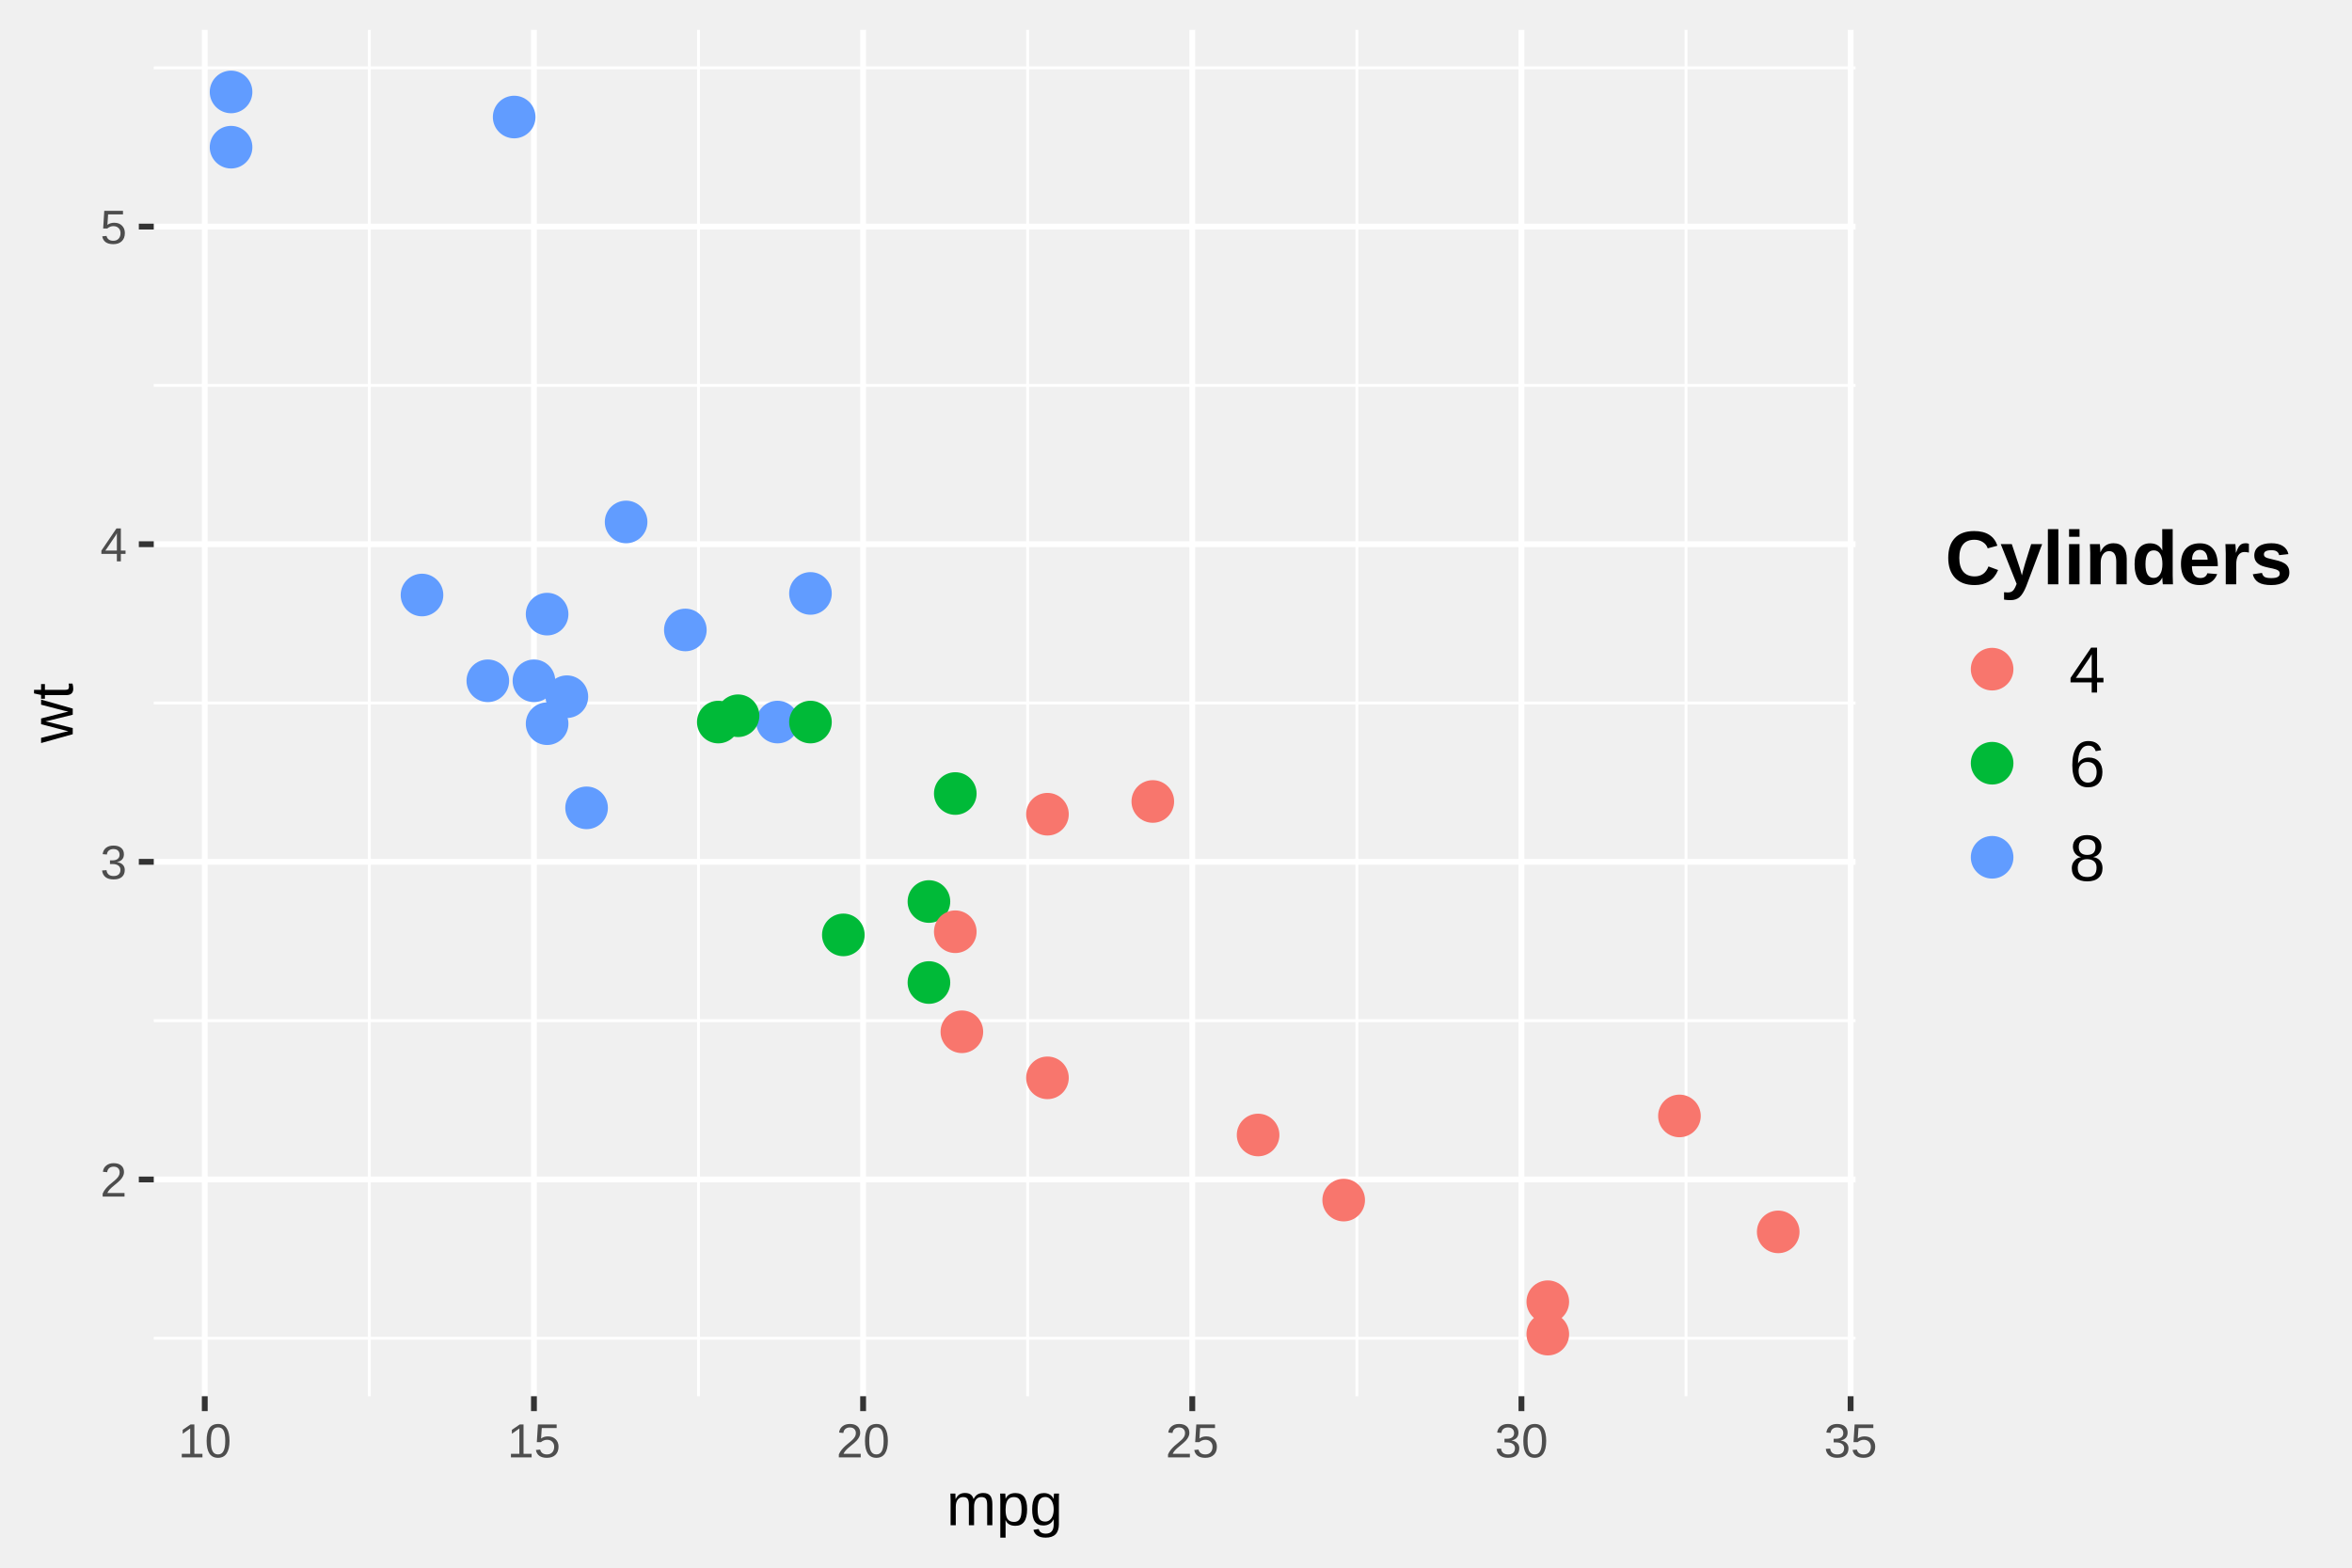
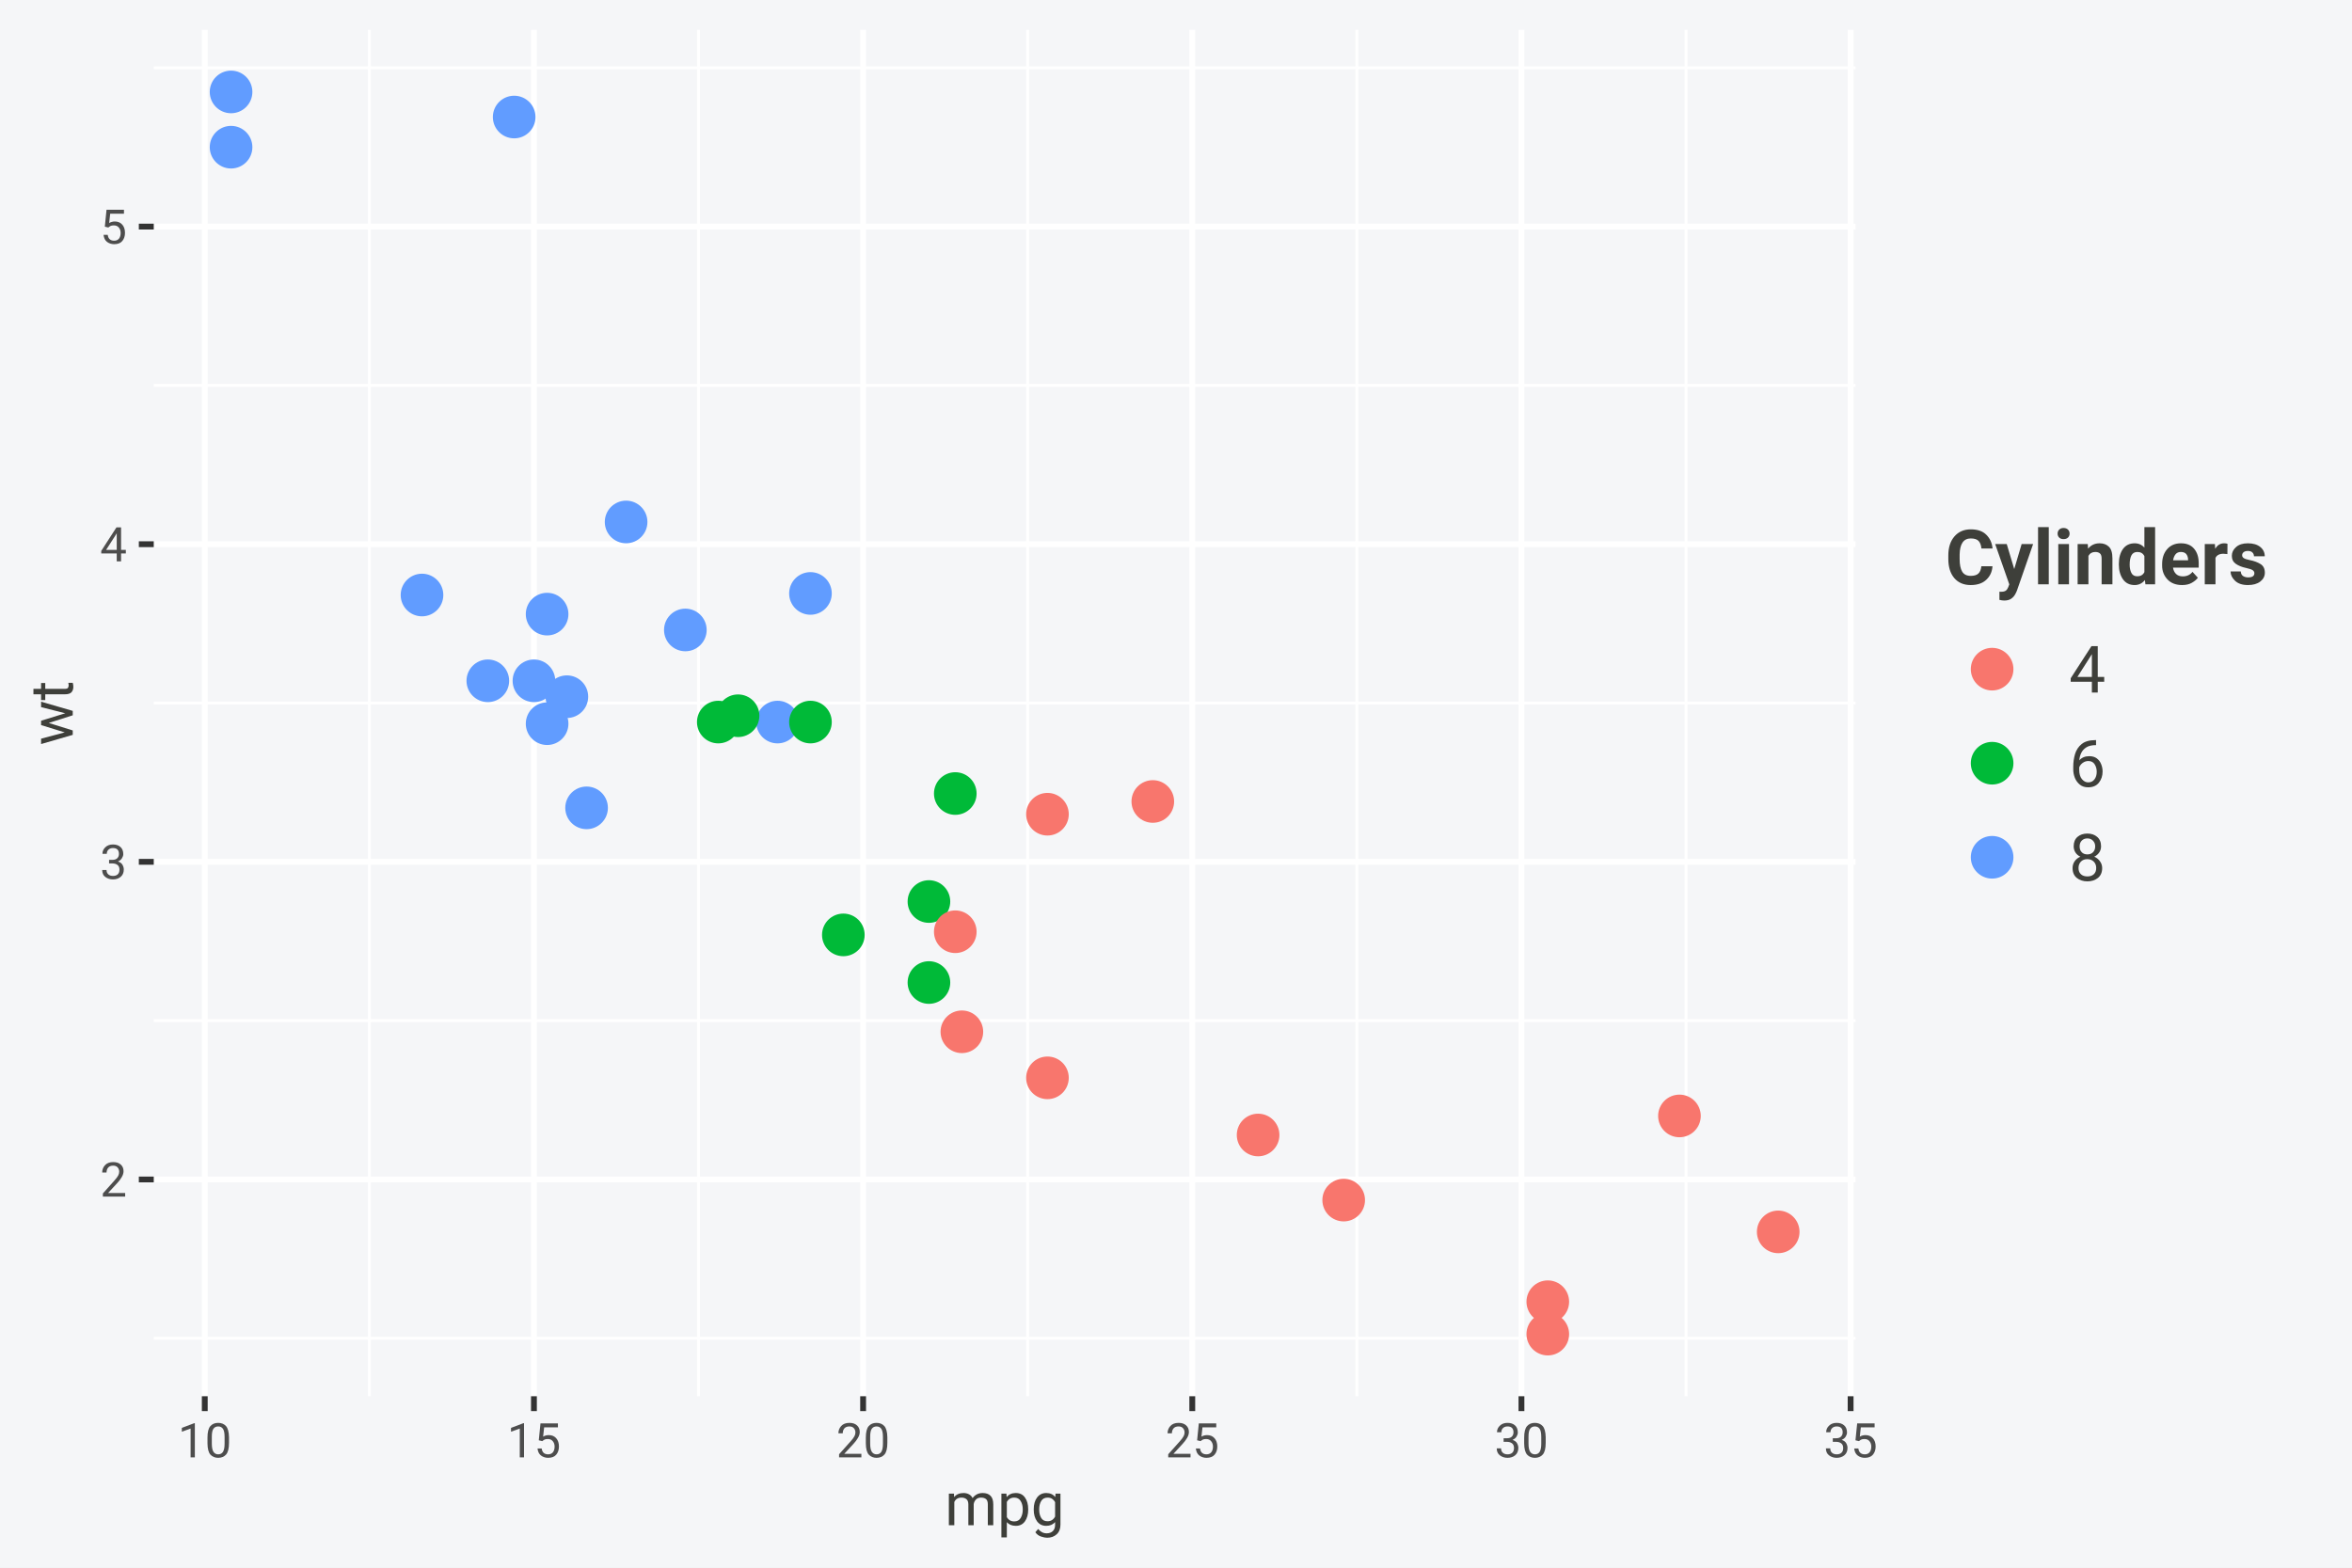
<svg xmlns="http://www.w3.org/2000/svg" width="432.00pt" height="288.00pt" viewBox="0 0 432.00 288.00">
  <g class="svglite">
    <defs>
      <style type="text/css">
-     .svglite line, .svglite polyline, .svglite polygon, .svglite path, .svglite rect, .svglite circle {
+     /* theme-aware-processed */
+     .svglite line, .svglite polyline, .svglite polygon, .svglite path, .svglite circle {
      fill: none;
-       stroke: #000000;
+       stroke: #3E3F3A;
+       stroke-linecap: round;
+       stroke-linejoin: round;
+       stroke-miterlimit: 10.00;
+     }
+     .svglite &gt; g &gt; rect {
+       fill: none;
+       stroke: #3E3F3A;
      stroke-linecap: round;
      stroke-linejoin: round;
      stroke-miterlimit: 10.00;
    }
    .svglite text {
      white-space: pre;
+       fill: #3E3F3A;
    }
    .svglite g.glyphgroup path {
      fill: inherit;
      stroke: none;
    }
  </style>
    </defs>
-     <rect width="100%" height="100%" style="stroke: none; fill: none;" />
+     <rect width="100%" height="100%" style="stroke: none; fill: #F5F6F8;" />
    <defs>
      <clipPath id="cpMC4wMHw0MzIuMDB8MC4wMHwyODguMDA=">
        <rect x="0.00" y="0.00" width="432.00" height="288.00" />
      </clipPath>
    </defs>
    <g clip-path="url(#cpMC4wMHw0MzIuMDB8MC4wMHwyODguMDA=)">
-       <rect x="0" y="0.00" width="432.00" height="288.00" style="stroke-width: 1.07; stroke: none;" />
-     </g>
+       <rect x="0" y="0.00" width="432.00" height="288.00" style="stroke-width: 1.07; stroke: none;" /> fill: #F5F6F8;' /&gt;
+ </g>
    <defs>
      <clipPath id="cpMjguMjR8MzQwLjgyfDUuNDh8MjU2LjUw">
        <rect x="28.24" y="5.48" width="312.58" height="251.02" />
      </clipPath>
    </defs>
    <g clip-path="url(#cpMjguMjR8MzQwLjgyfDUuNDh8MjU2LjUw)">
-       <rect x="28.24" y="5.48" width="312.58" height="251.02" style="stroke-width: 1.07; stroke: none;" />
-       <polyline points="28.24,245.85 340.82,245.85 " style="stroke-width: 0.53; stroke: #FFFFFF; stroke-linecap: butt;" />
+       <rect x="28.24" y="5.48" width="312.58" height="251.02" style="stroke-width: 1.07; stroke: none;" /> fill: #F5F6F8;' /&gt;
+ <polyline points="28.24,245.85 340.82,245.85 " style="stroke-width: 0.53; stroke: #FFFFFF; stroke-linecap: butt;" />
      <polyline points="28.24,187.50 340.82,187.50 " style="stroke-width: 0.53; stroke: #FFFFFF; stroke-linecap: butt;" />
      <polyline points="28.24,129.15 340.82,129.15 " style="stroke-width: 0.53; stroke: #FFFFFF; stroke-linecap: butt;" />
      <polyline points="28.24,70.80 340.82,70.80 " style="stroke-width: 0.53; stroke: #FFFFFF; stroke-linecap: butt;" />
      <polyline points="28.24,12.46 340.82,12.46 " style="stroke-width: 0.53; stroke: #FFFFFF; stroke-linecap: butt;" />
      <polyline points="67.84,256.50 67.84,5.48 " style="stroke-width: 0.53; stroke: #FFFFFF; stroke-linecap: butt;" />
      <polyline points="128.30,256.50 128.30,5.48 " style="stroke-width: 0.53; stroke: #FFFFFF; stroke-linecap: butt;" />
      <polyline points="188.76,256.50 188.76,5.48 " style="stroke-width: 0.53; stroke: #FFFFFF; stroke-linecap: butt;" />
      <polyline points="249.22,256.50 249.22,5.48 " style="stroke-width: 0.53; stroke: #FFFFFF; stroke-linecap: butt;" />
      <polyline points="309.68,256.50 309.68,5.48 " style="stroke-width: 0.53; stroke: #FFFFFF; stroke-linecap: butt;" />
      <polyline points="28.24,216.68 340.82,216.68 " style="stroke-width: 1.07; stroke: #FFFFFF; stroke-linecap: butt;" />
      <polyline points="28.24,158.33 340.82,158.33 " style="stroke-width: 1.07; stroke: #FFFFFF; stroke-linecap: butt;" />
      <polyline points="28.24,99.98 340.82,99.98 " style="stroke-width: 1.07; stroke: #FFFFFF; stroke-linecap: butt;" />
      <polyline points="28.24,41.63 340.82,41.63 " style="stroke-width: 1.07; stroke: #FFFFFF; stroke-linecap: butt;" />
      <polyline points="37.61,256.50 37.61,5.48 " style="stroke-width: 1.07; stroke: #FFFFFF; stroke-linecap: butt;" />
      <polyline points="98.07,256.50 98.07,5.48 " style="stroke-width: 1.07; stroke: #FFFFFF; stroke-linecap: butt;" />
      <polyline points="158.53,256.50 158.53,5.48 " style="stroke-width: 1.07; stroke: #FFFFFF; stroke-linecap: butt;" />
      <polyline points="218.99,256.50 218.99,5.48 " style="stroke-width: 1.07; stroke: #FFFFFF; stroke-linecap: butt;" />
      <polyline points="279.45,256.50 279.45,5.48 " style="stroke-width: 1.07; stroke: #FFFFFF; stroke-linecap: butt;" />
      <polyline points="339.91,256.50 339.91,5.48 " style="stroke-width: 1.07; stroke: #FFFFFF; stroke-linecap: butt;" />
      <circle cx="170.62" cy="180.50" r="3.56" style="stroke-width: 0.71; stroke: #00BA38; fill: #00BA38;" />
      <circle cx="170.62" cy="165.62" r="3.56" style="stroke-width: 0.71; stroke: #00BA38; fill: #00BA38;" />
      <circle cx="192.39" cy="198.01" r="3.56" style="stroke-width: 0.71; stroke: #F8766D; fill: #F8766D;" />
      <circle cx="175.46" cy="145.78" r="3.56" style="stroke-width: 0.71; stroke: #00BA38; fill: #00BA38;" />
      <circle cx="142.81" cy="132.65" r="3.56" style="stroke-width: 0.71; stroke: #619CFF; fill: #619CFF;" />
      <circle cx="135.56" cy="131.49" r="3.56" style="stroke-width: 0.71; stroke: #00BA38; fill: #00BA38;" />
      <circle cx="89.60" cy="125.07" r="3.56" style="stroke-width: 0.71; stroke: #619CFF; fill: #619CFF;" />
      <circle cx="211.74" cy="147.24" r="3.56" style="stroke-width: 0.71; stroke: #F8766D; fill: #F8766D;" />
      <circle cx="192.39" cy="149.58" r="3.56" style="stroke-width: 0.71; stroke: #F8766D; fill: #F8766D;" />
      <circle cx="148.86" cy="132.65" r="3.56" style="stroke-width: 0.71; stroke: #00BA38; fill: #00BA38;" />
      <circle cx="131.93" cy="132.65" r="3.56" style="stroke-width: 0.71; stroke: #00BA38; fill: #00BA38;" />
      <circle cx="115.00" cy="95.89" r="3.56" style="stroke-width: 0.71; stroke: #619CFF; fill: #619CFF;" />
      <circle cx="125.88" cy="115.73" r="3.56" style="stroke-width: 0.71; stroke: #619CFF; fill: #619CFF;" />
      <circle cx="100.49" cy="112.82" r="3.56" style="stroke-width: 0.71; stroke: #619CFF; fill: #619CFF;" />
      <circle cx="42.44" cy="27.04" r="3.56" style="stroke-width: 0.71; stroke: #619CFF; fill: #619CFF;" />
      <circle cx="42.44" cy="16.89" r="3.56" style="stroke-width: 0.71; stroke: #619CFF; fill: #619CFF;" />
      <circle cx="94.44" cy="21.50" r="3.56" style="stroke-width: 0.71; stroke: #619CFF; fill: #619CFF;" />
      <circle cx="308.47" cy="205.01" r="3.56" style="stroke-width: 0.71; stroke: #F8766D; fill: #F8766D;" />
      <circle cx="284.29" cy="239.14" r="3.56" style="stroke-width: 0.71; stroke: #F8766D; fill: #F8766D;" />
      <circle cx="326.61" cy="226.31" r="3.56" style="stroke-width: 0.71; stroke: #F8766D; fill: #F8766D;" />
      <circle cx="176.67" cy="189.55" r="3.56" style="stroke-width: 0.71; stroke: #F8766D; fill: #F8766D;" />
      <circle cx="104.12" cy="127.99" r="3.56" style="stroke-width: 0.71; stroke: #619CFF; fill: #619CFF;" />
      <circle cx="100.49" cy="132.95" r="3.56" style="stroke-width: 0.71; stroke: #619CFF; fill: #619CFF;" />
      <circle cx="77.51" cy="109.31" r="3.56" style="stroke-width: 0.71; stroke: #619CFF; fill: #619CFF;" />
      <circle cx="148.86" cy="109.02" r="3.56" style="stroke-width: 0.71; stroke: #619CFF; fill: #619CFF;" />
      <circle cx="246.80" cy="220.47" r="3.56" style="stroke-width: 0.71; stroke: #F8766D; fill: #F8766D;" />
      <circle cx="231.08" cy="208.51" r="3.56" style="stroke-width: 0.71; stroke: #F8766D; fill: #F8766D;" />
      <circle cx="284.29" cy="245.09" r="3.56" style="stroke-width: 0.71; stroke: #F8766D; fill: #F8766D;" />
      <circle cx="107.74" cy="148.41" r="3.56" style="stroke-width: 0.71; stroke: #619CFF; fill: #619CFF;" />
      <circle cx="154.90" cy="171.75" r="3.56" style="stroke-width: 0.71; stroke: #00BA38; fill: #00BA38;" />
      <circle cx="98.07" cy="125.07" r="3.56" style="stroke-width: 0.71; stroke: #619CFF; fill: #619CFF;" />
      <circle cx="175.46" cy="171.17" r="3.56" style="stroke-width: 0.71; stroke: #F8766D; fill: #F8766D;" />
    </g>
    <g clip-path="url(#cpMC4wMHw0MzIuMDB8MC4wMHwyODguMDA=)">
-       <text x="23.31" y="219.83" text-anchor="end" style="font-size: 8.80px;fill: #4D4D4D; font-family: &quot;Arial&quot;;" textLength="4.89px" lengthAdjust="spacingAndGlyphs">2</text>
-       <text x="23.31" y="161.48" text-anchor="end" style="font-size: 8.80px;fill: #4D4D4D; font-family: &quot;Arial&quot;;" textLength="4.89px" lengthAdjust="spacingAndGlyphs">3</text>
-       <text x="23.31" y="103.13" text-anchor="end" style="font-size: 8.80px;fill: #4D4D4D; font-family: &quot;Arial&quot;;" textLength="4.89px" lengthAdjust="spacingAndGlyphs">4</text>
-       <text x="23.31" y="44.78" text-anchor="end" style="font-size: 8.80px;fill: #4D4D4D; font-family: &quot;Arial&quot;;" textLength="4.89px" lengthAdjust="spacingAndGlyphs">5</text>
+       <text x="23.31" y="219.83" text-anchor="end" style="font-size: 8.80px;fill: #4D4D4D; font-family: &quot;Roboto&quot;, -apple-system, BlinkMacSystemFont, &quot;Segoe UI&quot;, system-ui, sans-serif;" textLength="4.89px" lengthAdjust="spacingAndGlyphs">2</text>
+       <text x="23.31" y="161.48" text-anchor="end" style="font-size: 8.80px;fill: #4D4D4D; font-family: &quot;Roboto&quot;, -apple-system, BlinkMacSystemFont, &quot;Segoe UI&quot;, system-ui, sans-serif;" textLength="4.89px" lengthAdjust="spacingAndGlyphs">3</text>
+       <text x="23.31" y="103.13" text-anchor="end" style="font-size: 8.80px;fill: #4D4D4D; font-family: &quot;Roboto&quot;, -apple-system, BlinkMacSystemFont, &quot;Segoe UI&quot;, system-ui, sans-serif;" textLength="4.89px" lengthAdjust="spacingAndGlyphs">4</text>
+       <text x="23.31" y="44.78" text-anchor="end" style="font-size: 8.80px;fill: #4D4D4D; font-family: &quot;Roboto&quot;, -apple-system, BlinkMacSystemFont, &quot;Segoe UI&quot;, system-ui, sans-serif;" textLength="4.89px" lengthAdjust="spacingAndGlyphs">5</text>
      <polyline points="25.50,216.68 28.24,216.68 " style="stroke-width: 1.07; stroke: #333333; stroke-linecap: butt;" />
      <polyline points="25.50,158.33 28.24,158.33 " style="stroke-width: 1.07; stroke: #333333; stroke-linecap: butt;" />
      <polyline points="25.50,99.98 28.24,99.98 " style="stroke-width: 1.07; stroke: #333333; stroke-linecap: butt;" />
      <polyline points="25.50,41.63 28.24,41.63 " style="stroke-width: 1.07; stroke: #333333; stroke-linecap: butt;" />
      <polyline points="37.61,259.24 37.61,256.50 " style="stroke-width: 1.07; stroke: #333333; stroke-linecap: butt;" />
      <polyline points="98.07,259.24 98.07,256.50 " style="stroke-width: 1.07; stroke: #333333; stroke-linecap: butt;" />
      <polyline points="158.53,259.24 158.53,256.50 " style="stroke-width: 1.07; stroke: #333333; stroke-linecap: butt;" />
      <polyline points="218.99,259.24 218.99,256.50 " style="stroke-width: 1.07; stroke: #333333; stroke-linecap: butt;" />
      <polyline points="279.45,259.24 279.45,256.50 " style="stroke-width: 1.07; stroke: #333333; stroke-linecap: butt;" />
      <polyline points="339.91,259.24 339.91,256.50 " style="stroke-width: 1.07; stroke: #333333; stroke-linecap: butt;" />
-       <text x="37.61" y="267.74" text-anchor="middle" style="font-size: 8.80px;fill: #4D4D4D; font-family: &quot;Arial&quot;;" textLength="9.78px" lengthAdjust="spacingAndGlyphs">10</text>
-       <text x="98.07" y="267.74" text-anchor="middle" style="font-size: 8.80px;fill: #4D4D4D; font-family: &quot;Arial&quot;;" textLength="9.78px" lengthAdjust="spacingAndGlyphs">15</text>
-       <text x="158.53" y="267.74" text-anchor="middle" style="font-size: 8.80px;fill: #4D4D4D; font-family: &quot;Arial&quot;;" textLength="9.78px" lengthAdjust="spacingAndGlyphs">20</text>
-       <text x="218.99" y="267.74" text-anchor="middle" style="font-size: 8.80px;fill: #4D4D4D; font-family: &quot;Arial&quot;;" textLength="9.78px" lengthAdjust="spacingAndGlyphs">25</text>
-       <text x="279.45" y="267.74" text-anchor="middle" style="font-size: 8.80px;fill: #4D4D4D; font-family: &quot;Arial&quot;;" textLength="9.78px" lengthAdjust="spacingAndGlyphs">30</text>
-       <text x="339.91" y="267.74" text-anchor="middle" style="font-size: 8.80px;fill: #4D4D4D; font-family: &quot;Arial&quot;;" textLength="9.78px" lengthAdjust="spacingAndGlyphs">35</text>
-       <text x="184.53" y="280.20" text-anchor="middle" style="font-size: 11.00px; font-family: &quot;Arial&quot;;" textLength="21.41px" lengthAdjust="spacingAndGlyphs">mpg</text>
-       <text transform="translate(13.36,130.99) rotate(-90)" text-anchor="middle" style="font-size: 11.00px; font-family: &quot;Arial&quot;;" textLength="11.00px" lengthAdjust="spacingAndGlyphs">wt</text>
-       <rect x="351.78" y="90.37" width="74.74" height="81.25" style="stroke-width: 0.75; stroke: none;" />
-       <rect x="351.78" y="90.37" width="74.74" height="81.25" style="stroke-width: 1.07; stroke: none;" />
-       <text x="357.26" y="107.34" style="font-size: 14.00px; font-weight: bold; font-family: &quot;Arial&quot;;" textLength="63.78px" lengthAdjust="spacingAndGlyphs">Cylinders</text>
-       <rect x="357.26" y="114.29" width="17.28" height="17.28" style="stroke-width: 1.07; stroke: none;" />
-       <circle cx="365.90" cy="122.93" r="3.56" style="stroke-width: 0.71; stroke: #F8766D; fill: #F8766D;" />
-       <rect x="357.26" y="131.57" width="17.28" height="17.28" style="stroke-width: 1.07; stroke: none;" />
-       <circle cx="365.90" cy="140.21" r="3.56" style="stroke-width: 0.71; stroke: #00BA38; fill: #00BA38;" />
-       <rect x="357.26" y="148.85" width="17.28" height="17.28" style="stroke-width: 1.07; stroke: none;" />
-       <circle cx="365.90" cy="157.49" r="3.56" style="stroke-width: 0.71; stroke: #619CFF; fill: #619CFF;" />
-       <text x="380.02" y="127.23" style="font-size: 12.00px; font-family: &quot;Arial&quot;;" textLength="6.67px" lengthAdjust="spacingAndGlyphs">4</text>
-       <text x="380.02" y="144.51" style="font-size: 12.00px; font-family: &quot;Arial&quot;;" textLength="6.67px" lengthAdjust="spacingAndGlyphs">6</text>
-       <text x="380.02" y="161.79" style="font-size: 12.00px; font-family: &quot;Arial&quot;;" textLength="6.67px" lengthAdjust="spacingAndGlyphs">8</text>
+       <text x="37.61" y="267.74" text-anchor="middle" style="font-size: 8.80px;fill: #4D4D4D; font-family: &quot;Roboto&quot;, -apple-system, BlinkMacSystemFont, &quot;Segoe UI&quot;, system-ui, sans-serif;" textLength="9.78px" lengthAdjust="spacingAndGlyphs">10</text>
+       <text x="98.07" y="267.74" text-anchor="middle" style="font-size: 8.80px;fill: #4D4D4D; font-family: &quot;Roboto&quot;, -apple-system, BlinkMacSystemFont, &quot;Segoe UI&quot;, system-ui, sans-serif;" textLength="9.78px" lengthAdjust="spacingAndGlyphs">15</text>
+       <text x="158.53" y="267.74" text-anchor="middle" style="font-size: 8.80px;fill: #4D4D4D; font-family: &quot;Roboto&quot;, -apple-system, BlinkMacSystemFont, &quot;Segoe UI&quot;, system-ui, sans-serif;" textLength="9.78px" lengthAdjust="spacingAndGlyphs">20</text>
+       <text x="218.99" y="267.74" text-anchor="middle" style="font-size: 8.80px;fill: #4D4D4D; font-family: &quot;Roboto&quot;, -apple-system, BlinkMacSystemFont, &quot;Segoe UI&quot;, system-ui, sans-serif;" textLength="9.78px" lengthAdjust="spacingAndGlyphs">25</text>
+       <text x="279.45" y="267.74" text-anchor="middle" style="font-size: 8.80px;fill: #4D4D4D; font-family: &quot;Roboto&quot;, -apple-system, BlinkMacSystemFont, &quot;Segoe UI&quot;, system-ui, sans-serif;" textLength="9.78px" lengthAdjust="spacingAndGlyphs">30</text>
+       <text x="339.91" y="267.74" text-anchor="middle" style="font-size: 8.80px;fill: #4D4D4D; font-family: &quot;Roboto&quot;, -apple-system, BlinkMacSystemFont, &quot;Segoe UI&quot;, system-ui, sans-serif;" textLength="9.78px" lengthAdjust="spacingAndGlyphs">35</text>
+       <text x="184.53" y="280.20" text-anchor="middle" style="font-size: 11.00px; font-family: &quot;Roboto&quot;, -apple-system, BlinkMacSystemFont, &quot;Segoe UI&quot;, system-ui, sans-serif;" textLength="21.41px" lengthAdjust="spacingAndGlyphs">mpg</text>
+       <text transform="translate(13.36,130.99) rotate(-90)" text-anchor="middle" style="font-size: 11.00px; font-family: &quot;Roboto&quot;, -apple-system, BlinkMacSystemFont, &quot;Segoe UI&quot;, system-ui, sans-serif;" textLength="11.00px" lengthAdjust="spacingAndGlyphs">wt</text>
+       <rect x="351.78" y="90.37" width="74.74" height="81.25" style="stroke-width: 0.75; stroke: none;" /> fill: #F5F6F8;' /&gt;
+ <rect x="351.78" y="90.37" width="74.74" height="81.25" style="stroke-width: 1.07; stroke: none;" /> fill: #F5F6F8;' /&gt;
+ <text x="357.26" y="107.34" style="font-size: 14.00px; font-weight: bold; font-family: &quot;Roboto&quot;, -apple-system, BlinkMacSystemFont, &quot;Segoe UI&quot;, system-ui, sans-serif;" textLength="63.78px" lengthAdjust="spacingAndGlyphs">Cylinders</text>
+       <rect x="357.26" y="114.29" width="17.28" height="17.28" style="stroke-width: 1.07; stroke: none;" /> fill: #F5F6F8;' /&gt;
+ <circle cx="365.90" cy="122.93" r="3.56" style="stroke-width: 0.71; stroke: #F8766D; fill: #F8766D;" />
+       <rect x="357.26" y="131.57" width="17.28" height="17.28" style="stroke-width: 1.07; stroke: none;" /> fill: #F5F6F8;' /&gt;
+ <circle cx="365.90" cy="140.21" r="3.56" style="stroke-width: 0.71; stroke: #00BA38; fill: #00BA38;" />
+       <rect x="357.26" y="148.85" width="17.28" height="17.28" style="stroke-width: 1.07; stroke: none;" /> fill: #F5F6F8;' /&gt;
+ <circle cx="365.90" cy="157.49" r="3.56" style="stroke-width: 0.71; stroke: #619CFF; fill: #619CFF;" />
+       <text x="380.02" y="127.23" style="font-size: 12.00px; font-family: &quot;Roboto&quot;, -apple-system, BlinkMacSystemFont, &quot;Segoe UI&quot;, system-ui, sans-serif;" textLength="6.67px" lengthAdjust="spacingAndGlyphs">4</text>
+       <text x="380.02" y="144.51" style="font-size: 12.00px; font-family: &quot;Roboto&quot;, -apple-system, BlinkMacSystemFont, &quot;Segoe UI&quot;, system-ui, sans-serif;" textLength="6.67px" lengthAdjust="spacingAndGlyphs">6</text>
+       <text x="380.02" y="161.79" style="font-size: 12.00px; font-family: &quot;Roboto&quot;, -apple-system, BlinkMacSystemFont, &quot;Segoe UI&quot;, system-ui, sans-serif;" textLength="6.67px" lengthAdjust="spacingAndGlyphs">8</text>
    </g>
  </g>
</svg>
